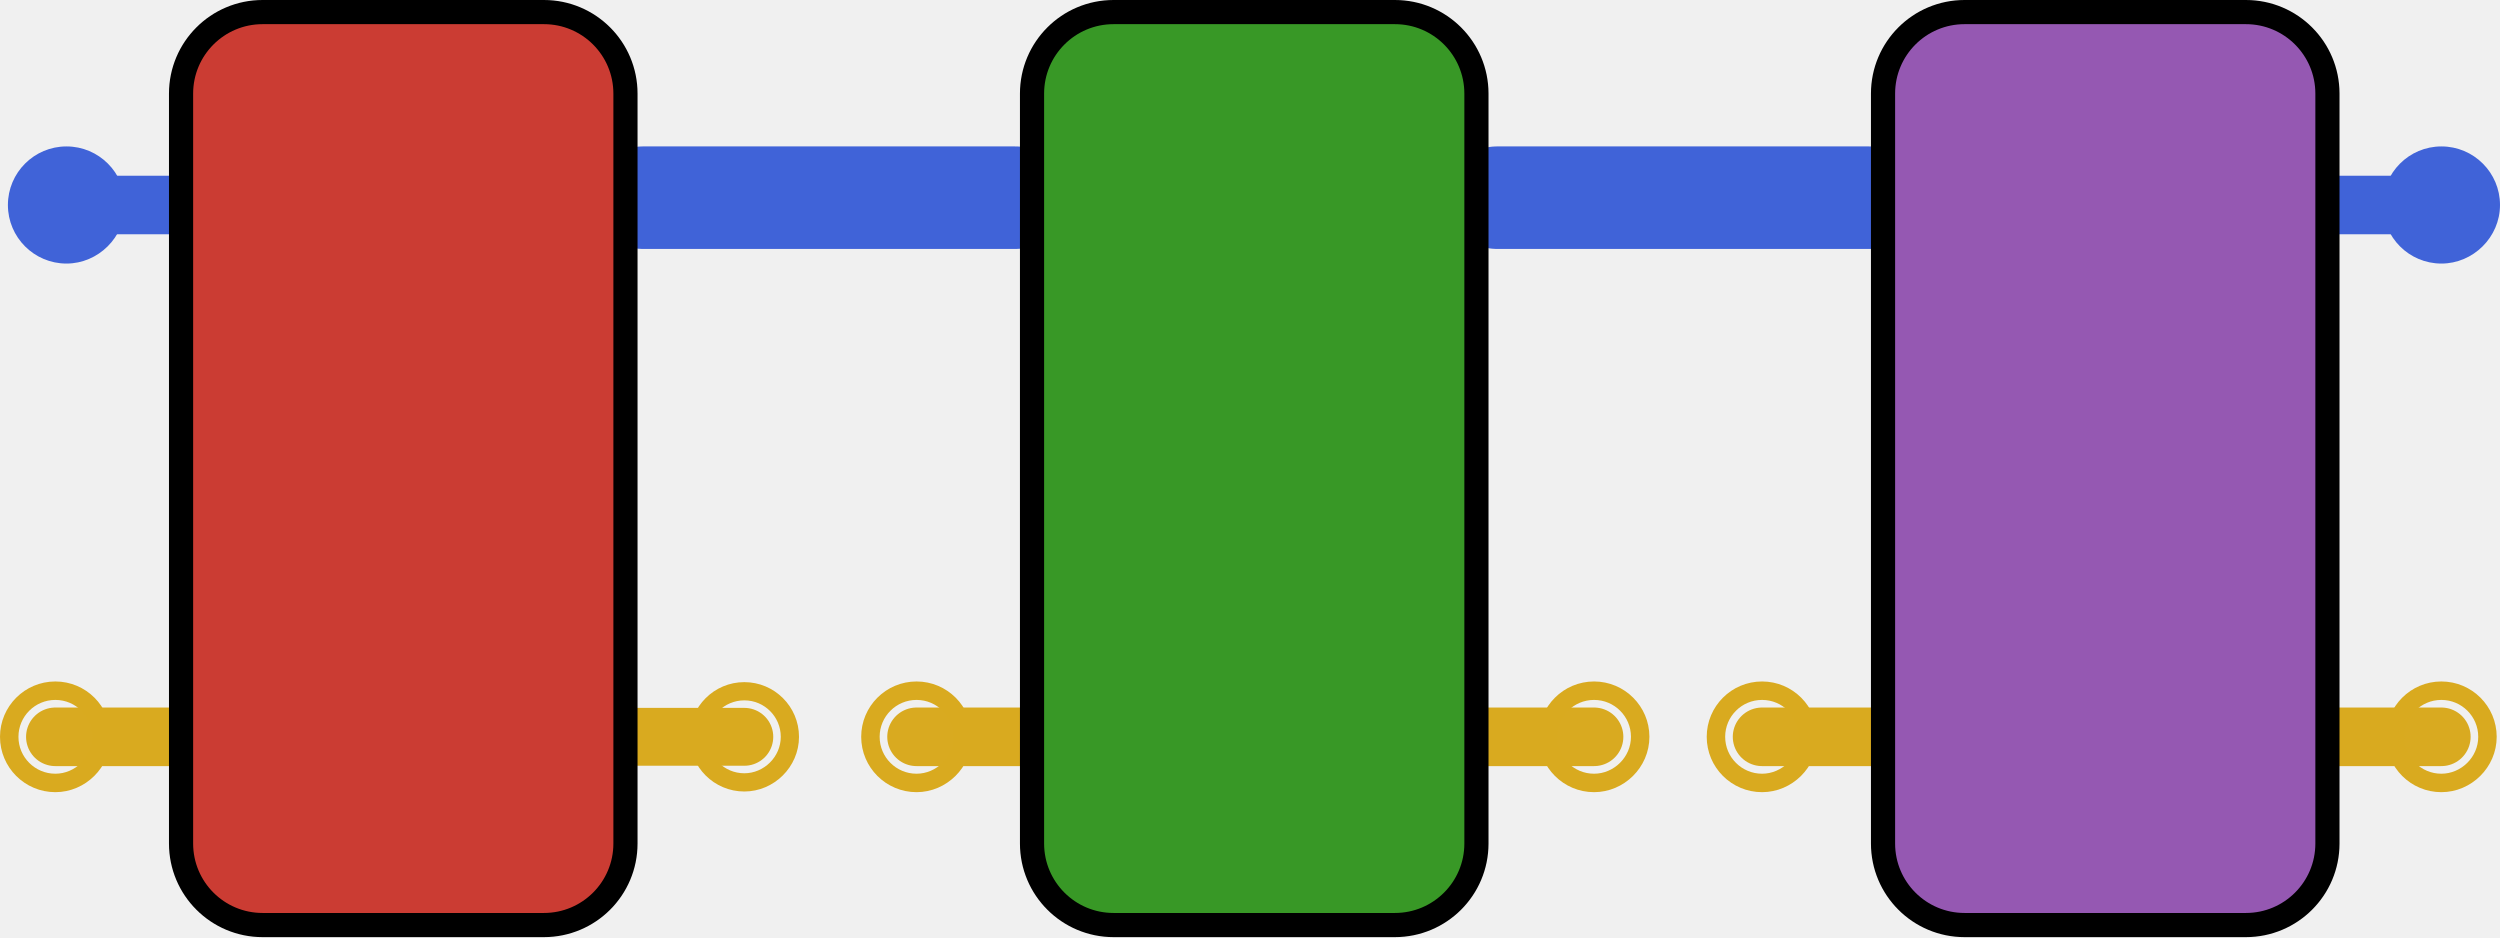
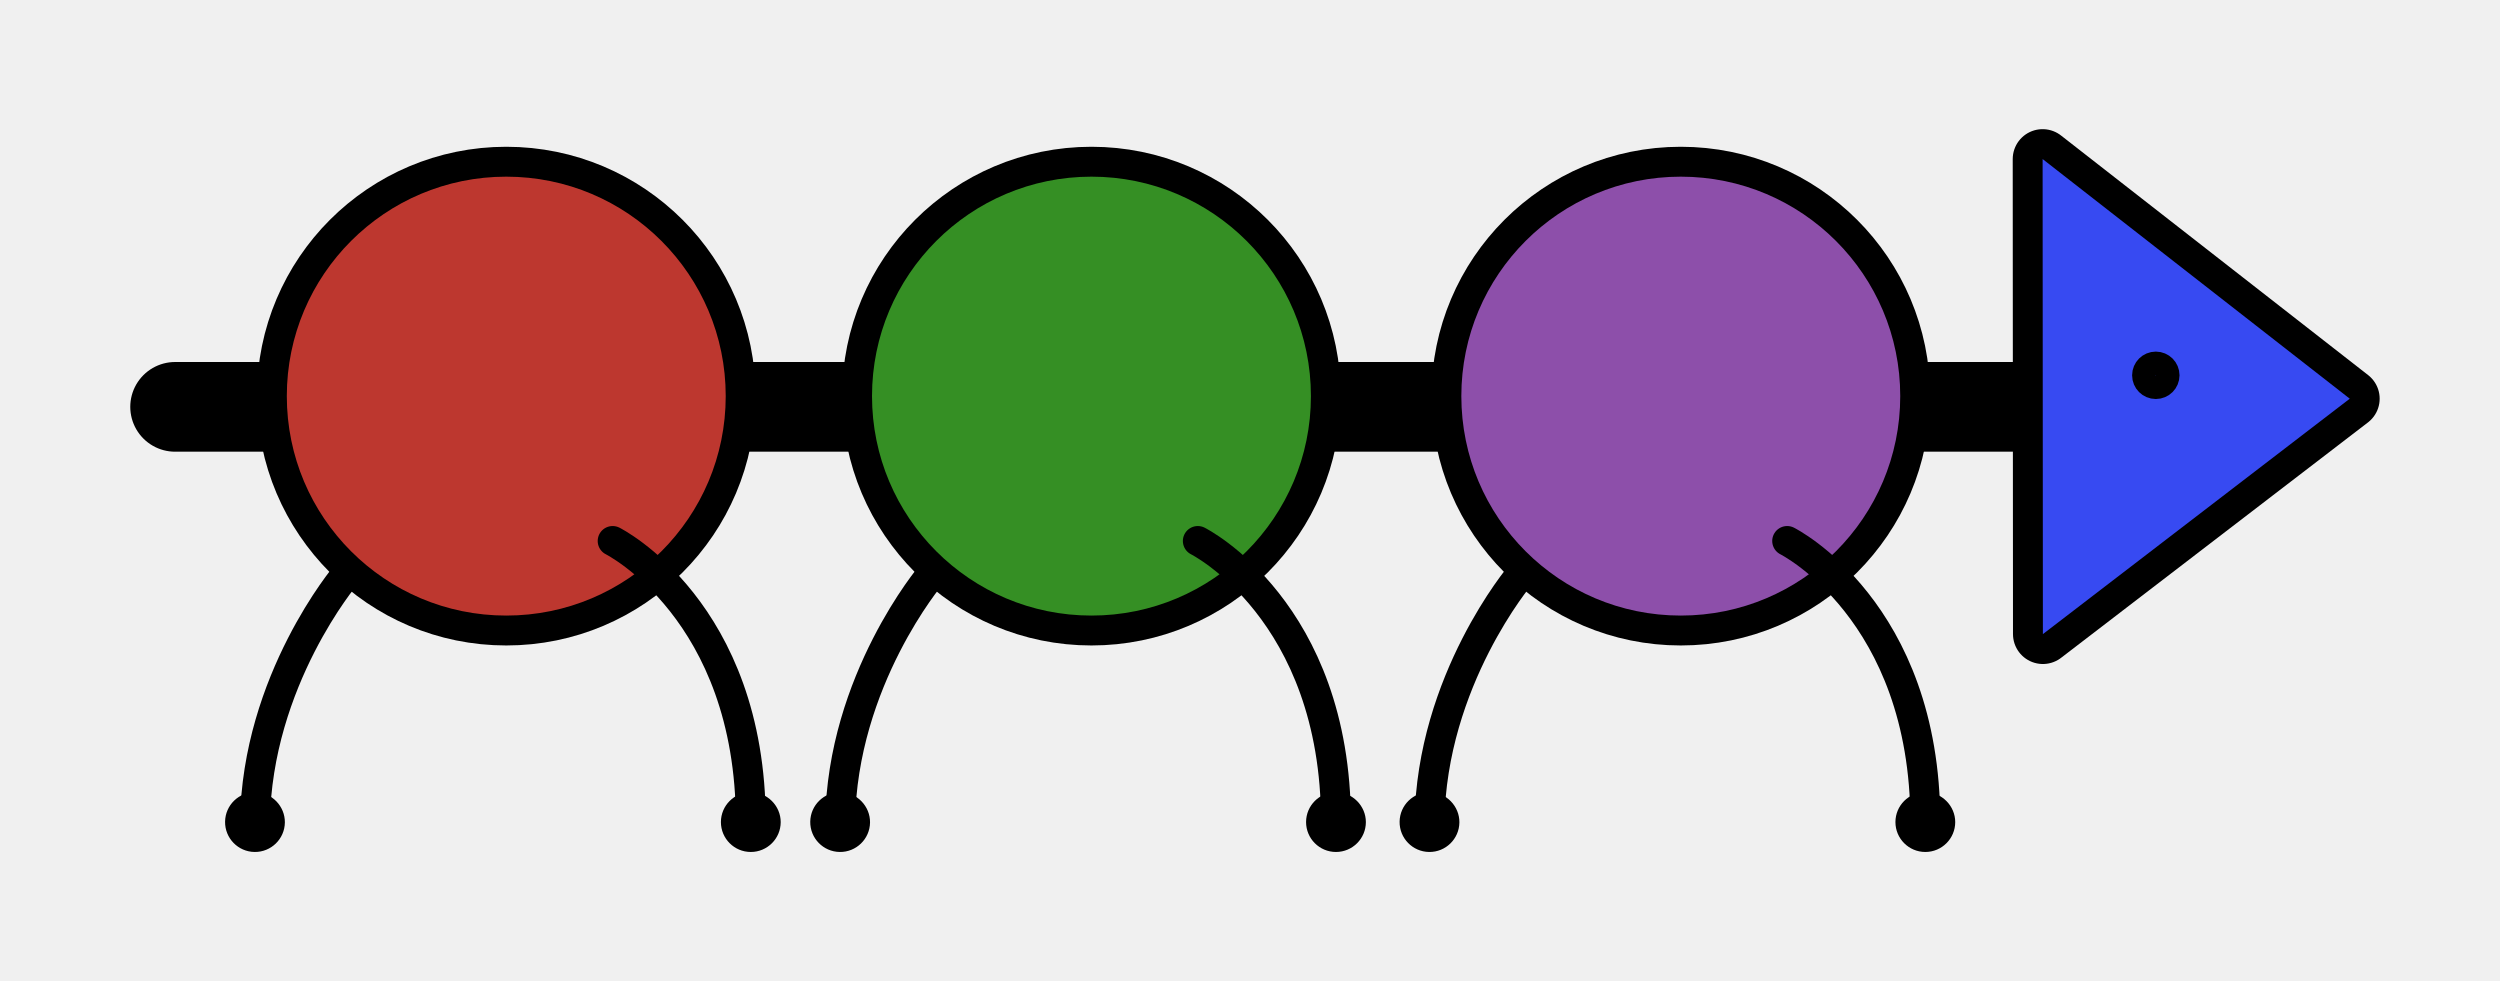
- <svg xmlns="http://www.w3.org/2000/svg" width="85.367mm" height="32mm" viewBox="0 0 85.367 32" version="1.1" id="svg1">
+ <svg xmlns="http://www.w3.org/2000/svg" width="83.617mm" height="32.788mm" viewBox="0 0 83.617 32.788" version="1.1" id="svg1">
  <defs id="defs1">
    <marker style="overflow:visible" id="marker70" refX="0" refY="0" orient="auto" markerWidth="0.35" markerHeight="0.35" viewBox="0 0 1 1" preserveAspectRatio="xMidYMid">
      <path transform="scale(0.45)" style="fill:context-fill;fill-rule:evenodd;stroke:context-stroke;stroke-width:2" d="M 5,0 C 5,2.76 2.76,5 0,5 -2.76,5 -5,2.76 -5,0 c 0,-2.76 2.3,-5 5,-5 2.76,0 5,2.24 5,5 z" id="path70" />
    </marker>
    <marker style="overflow:visible" id="ColoredDot" refX="0" refY="0" orient="auto" markerWidth="0.35" markerHeight="0.35" viewBox="0 0 1 1" preserveAspectRatio="xMidYMid">
      <path transform="scale(0.45)" style="fill:context-fill;fill-rule:evenodd;stroke:context-stroke;stroke-width:2" d="M 5,0 C 5,2.76 2.76,5 0,5 -2.76,5 -5,2.76 -5,0 c 0,-2.76 2.3,-5 5,-5 2.76,0 5,2.24 5,5 z" id="path20" />
    </marker>
    <marker style="overflow:visible" id="marker66" refX="0" refY="0" orient="auto" markerWidth="0.4" markerHeight="0.4" viewBox="0 0 1 1" preserveAspectRatio="xMidYMid">
      <path transform="scale(0.5)" style="fill:context-stroke;fill-rule:evenodd;stroke:none" d="M 5,0 C 5,2.76 2.76,5 0,5 -2.76,5 -5,2.76 -5,0 c 0,-2.76 2.3,-5 5,-5 2.76,0 5,2.24 5,5 z" id="path66" />
    </marker>
    <marker style="overflow:visible" id="Dot" refX="0" refY="0" orient="auto" markerWidth="0.4" markerHeight="0.4" viewBox="0 0 1 1" preserveAspectRatio="xMidYMid">
      <path transform="scale(0.5)" style="fill:context-stroke;fill-rule:evenodd;stroke:none" d="M 5,0 C 5,2.76 2.76,5 0,5 -2.76,5 -5,2.76 -5,0 c 0,-2.76 2.3,-5 5,-5 2.76,0 5,2.24 5,5 z" id="path17" />
    </marker>
  </defs>
-   <g id="layer1" transform="translate(-14.23,-75.00002)">
-     <path style="fill:#9558b2;fill-opacity:1;stroke:#4063d8;stroke-width:3.5;stroke-linecap:round;stroke-linejoin:round;stroke-dasharray:none;stroke-opacity:1;paint-order:stroke markers fill" d="M 36.184,81.75 H 48.907" id="path63" />
-     <path style="fill:#9558b2;fill-opacity:1;stroke:#4063d8;stroke-width:3.5;stroke-linecap:round;stroke-linejoin:round;stroke-dasharray:none;stroke-opacity:1;paint-order:stroke markers fill" d="M 65.345,81.75 H 78.067" id="path64" />
-     <path style="fill:#9558b2;fill-opacity:1;stroke:#4063d8;stroke-width:2;stroke-linecap:round;stroke-linejoin:round;stroke-opacity:1;marker-start:url(#marker66);paint-order:stroke markers fill" d="m 97.597,82 h -5.036" id="path65" />
-     <path style="fill:#9558b2;fill-opacity:1;stroke:#4063d8;stroke-width:2;stroke-linecap:round;stroke-linejoin:round;stroke-opacity:1;marker-end:url(#Dot);paint-order:stroke markers fill" d="M 21.536,82 H 16.5" id="path62" />
-     <path style="fill:#ffffff;fill-opacity:0.004;stroke:#d9aa1f;stroke-width:2;stroke-linecap:round;stroke-linejoin:round;stroke-opacity:1;marker-end:url(#ColoredDot);paint-order:stroke markers fill" d="M 21.156,100.16 H 16.12" id="path67" />
-     <path style="fill:#ffffff;fill-opacity:0;stroke:#d9aa1f;stroke-width:1.976;stroke-linecap:round;stroke-linejoin:round;stroke-opacity:1;marker-start:url(#marker70);paint-order:stroke markers fill" d="M 39.646,100.16 H 34.731" id="path68" />
-     <path style="fill:#ffffff;fill-opacity:0.007;stroke:#d9aa1f;stroke-width:2;stroke-linecap:round;stroke-linejoin:round;stroke-opacity:1;marker-end:url(#ColoredDot);paint-order:stroke markers fill" d="M 50.563,100.16 H 45.527" id="path69" />
-     <path style="fill:#ffffff;fill-opacity:0.007;stroke:#d9aa1f;stroke-width:2;stroke-linecap:round;stroke-linejoin:round;stroke-opacity:1;marker-start:url(#marker70);paint-order:stroke markers fill" d="M 68.662,100.16 H 63.626" id="path71" />
-     <path style="fill:#ffffff;fill-opacity:0.007;stroke:#d9aa1f;stroke-width:2;stroke-linecap:round;stroke-linejoin:round;stroke-opacity:1;marker-end:url(#ColoredDot);paint-order:stroke markers fill" d="M 79.434,100.16 H 74.399" id="path72" />
-     <path style="fill:#ffffff;fill-opacity:0.007;stroke:#d9aa1f;stroke-width:2;stroke-linecap:round;stroke-linejoin:round;stroke-opacity:1;marker-start:url(#marker70);paint-order:stroke markers fill" d="M 97.594,100.16 H 92.558" id="path73" />
-     <rect style="fill:#cb3c33;fill-opacity:1;stroke:#000000;stroke-width:1.65;stroke-linecap:round;stroke-linejoin:round;stroke-opacity:1;paint-order:stroke markers fill" id="rect60" width="14.35" height="30.35" x="20.825" y="75.825" ry="2.371" />
-     <rect style="fill:#389826;fill-opacity:1;stroke:#000000;stroke-width:1.65;stroke-linecap:round;stroke-linejoin:round;stroke-opacity:1;paint-order:stroke markers fill" id="rect61" width="14.35" height="30.35" x="49.883" y="75.825" ry="2.371" />
-     <rect style="fill:#9558b2;fill-opacity:1;stroke:#000000;stroke-width:1.65;stroke-linecap:round;stroke-linejoin:round;stroke-opacity:1;paint-order:stroke markers fill" id="rect62" width="14.35" height="30.35" x="78.942" y="75.825" ry="2.371" />
+   <g id="layer1" transform="translate(-14.23,-74.21211)">
+     <path style="fill:none;stroke:#000000;stroke-width:3;stroke-linecap:round;stroke-linejoin:round;stroke-dasharray:none;paint-order:stroke markers fill" d="M 20.087,87.82 H 88.94" id="path14" />
+     <path id="path13" style="fill:#374af2;fill-opacity:1;stroke:#000000;stroke-width:2;stroke-linecap:round;stroke-linejoin:round;stroke-dasharray:none;paint-order:stroke markers fill" d="M 82.558,95.421 92.822,87.547 82.549,79.532 Z" />
+     <circle style="fill:#bd372f;fill-opacity:1;stroke:#000000;stroke-width:2;stroke-linecap:round;stroke-linejoin:round;stroke-dasharray:none;paint-order:stroke markers fill" id="path1" cx="31.163" cy="87.461" r="7.34" />
+     <path style="fill:none;stroke:#000000;stroke-width:1;stroke-linecap:round;stroke-linejoin:round;stroke-dasharray:none;paint-order:stroke markers fill;marker-end:url(#Dot)" d="m 25.796,93.445 c 0,0 -2.975,3.515 -3.038,8.263" id="path2" />
+     <path style="fill:none;stroke:#000000;stroke-width:1;stroke-linecap:round;stroke-linejoin:round;stroke-dasharray:none;paint-order:stroke markers fill;marker-end:url(#marker66)" d="m 34.721,92.306 c 0,0 4.621,2.313 4.621,9.402" id="path3" />
+     <circle style="fill:#358f24;fill-opacity:1;stroke:#000000;stroke-width:2;stroke-linecap:round;stroke-linejoin:round;stroke-dasharray:none;paint-order:stroke markers fill" id="circle3" cx="50.736" cy="87.461" r="7.34" />
+     <path style="fill:none;stroke:#000000;stroke-width:1;stroke-linecap:round;stroke-linejoin:round;stroke-dasharray:none;paint-order:stroke markers fill;marker-end:url(#marker66)" d="m 45.368,93.445 c 0,0 -2.975,3.515 -3.038,8.263" id="path4" />
+     <path style="fill:none;stroke:#000000;stroke-width:1;stroke-linecap:round;stroke-linejoin:round;stroke-dasharray:none;paint-order:stroke markers fill;marker-end:url(#marker66)" d="m 54.293,92.306 c 0,0 4.621,2.313 4.621,9.402" id="path5" />
+     <circle style="fill:#8d4faa;fill-opacity:1;stroke:#000000;stroke-width:2;stroke-linecap:round;stroke-linejoin:round;stroke-dasharray:none;paint-order:stroke markers fill" id="circle5" cx="70.447" cy="87.461" r="7.34" />
+     <path style="fill:none;stroke:#000000;stroke-width:1;stroke-linecap:round;stroke-linejoin:round;stroke-dasharray:none;paint-order:stroke markers fill;marker-end:url(#marker66)" d="m 65.08,93.445 c 0,0 -2.975,3.515 -3.038,8.263" id="path6" />
+     <path style="fill:none;stroke:#000000;stroke-width:1;stroke-linecap:round;stroke-linejoin:round;stroke-dasharray:none;paint-order:stroke markers fill;marker-end:url(#marker66)" d="m 74.005,92.306 c 0,0 4.621,2.313 4.621,9.402" id="path7" />
+     <circle style="fill:none;fill-opacity:1;stroke:#000000;stroke-width:0.8;stroke-linecap:round;stroke-linejoin:round;stroke-dasharray:none;stroke-opacity:1;paint-order:stroke markers fill" id="path19" cx="86.335" cy="86.765" r="0.393" />
  </g>
</svg>
